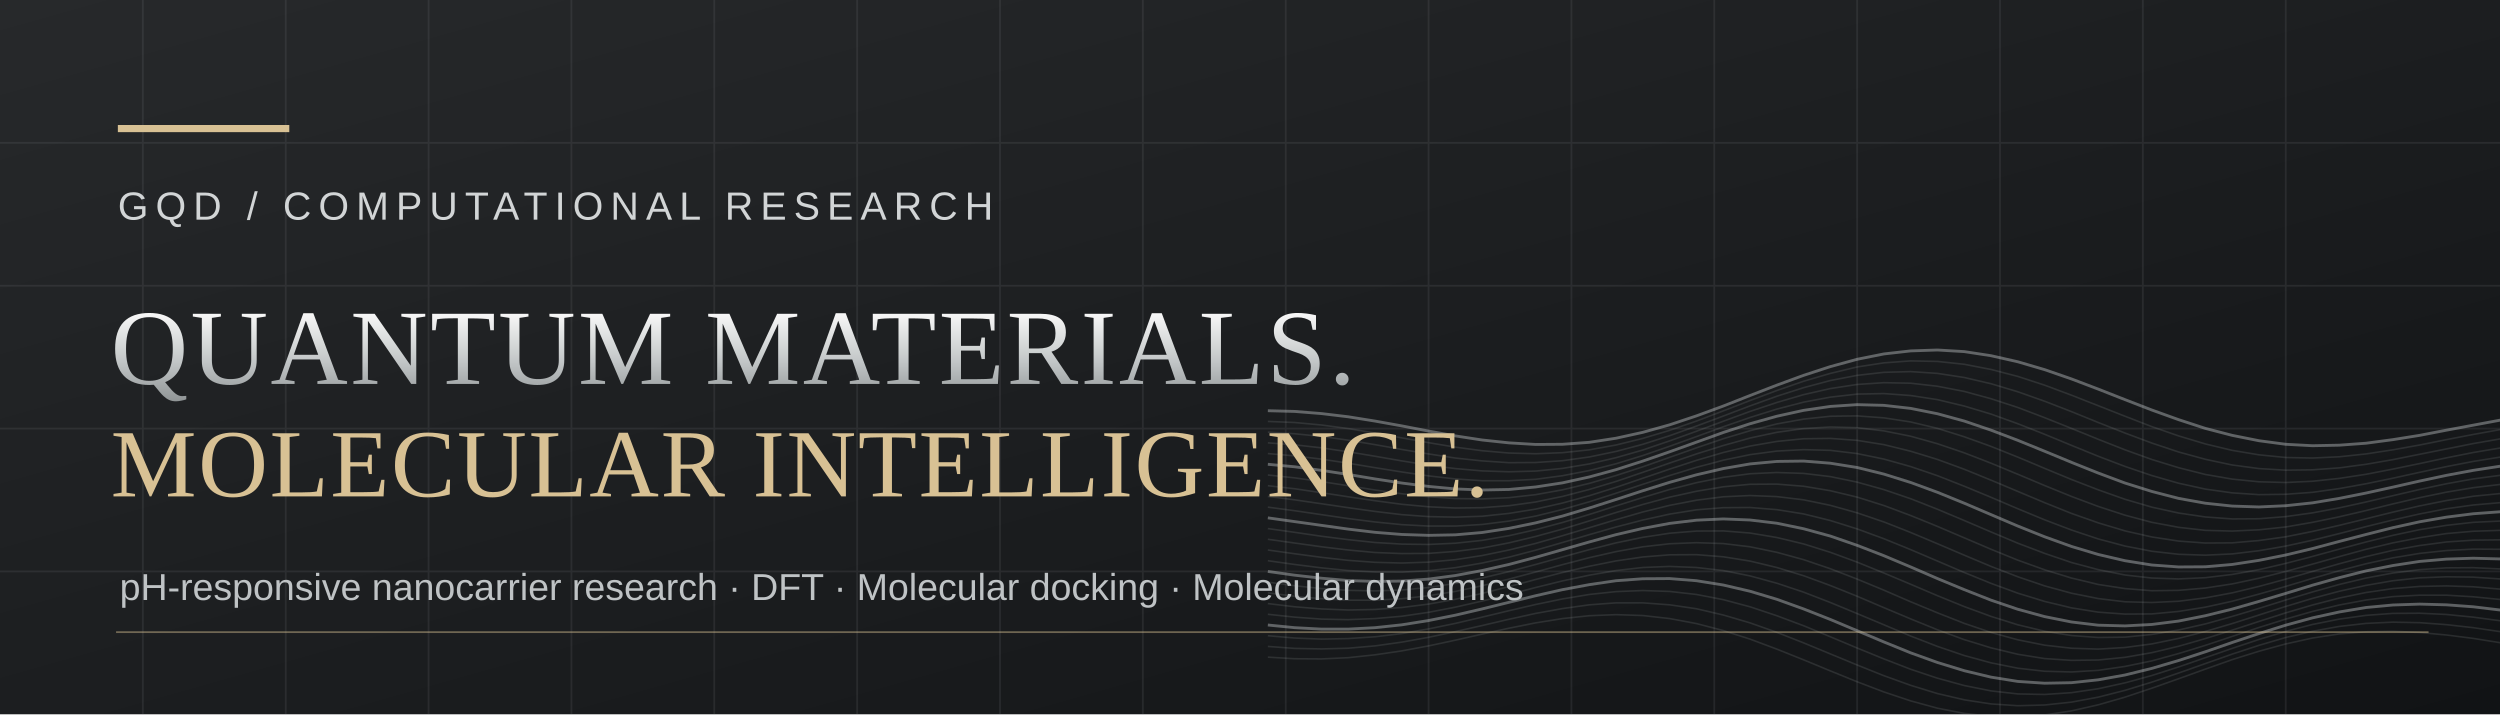
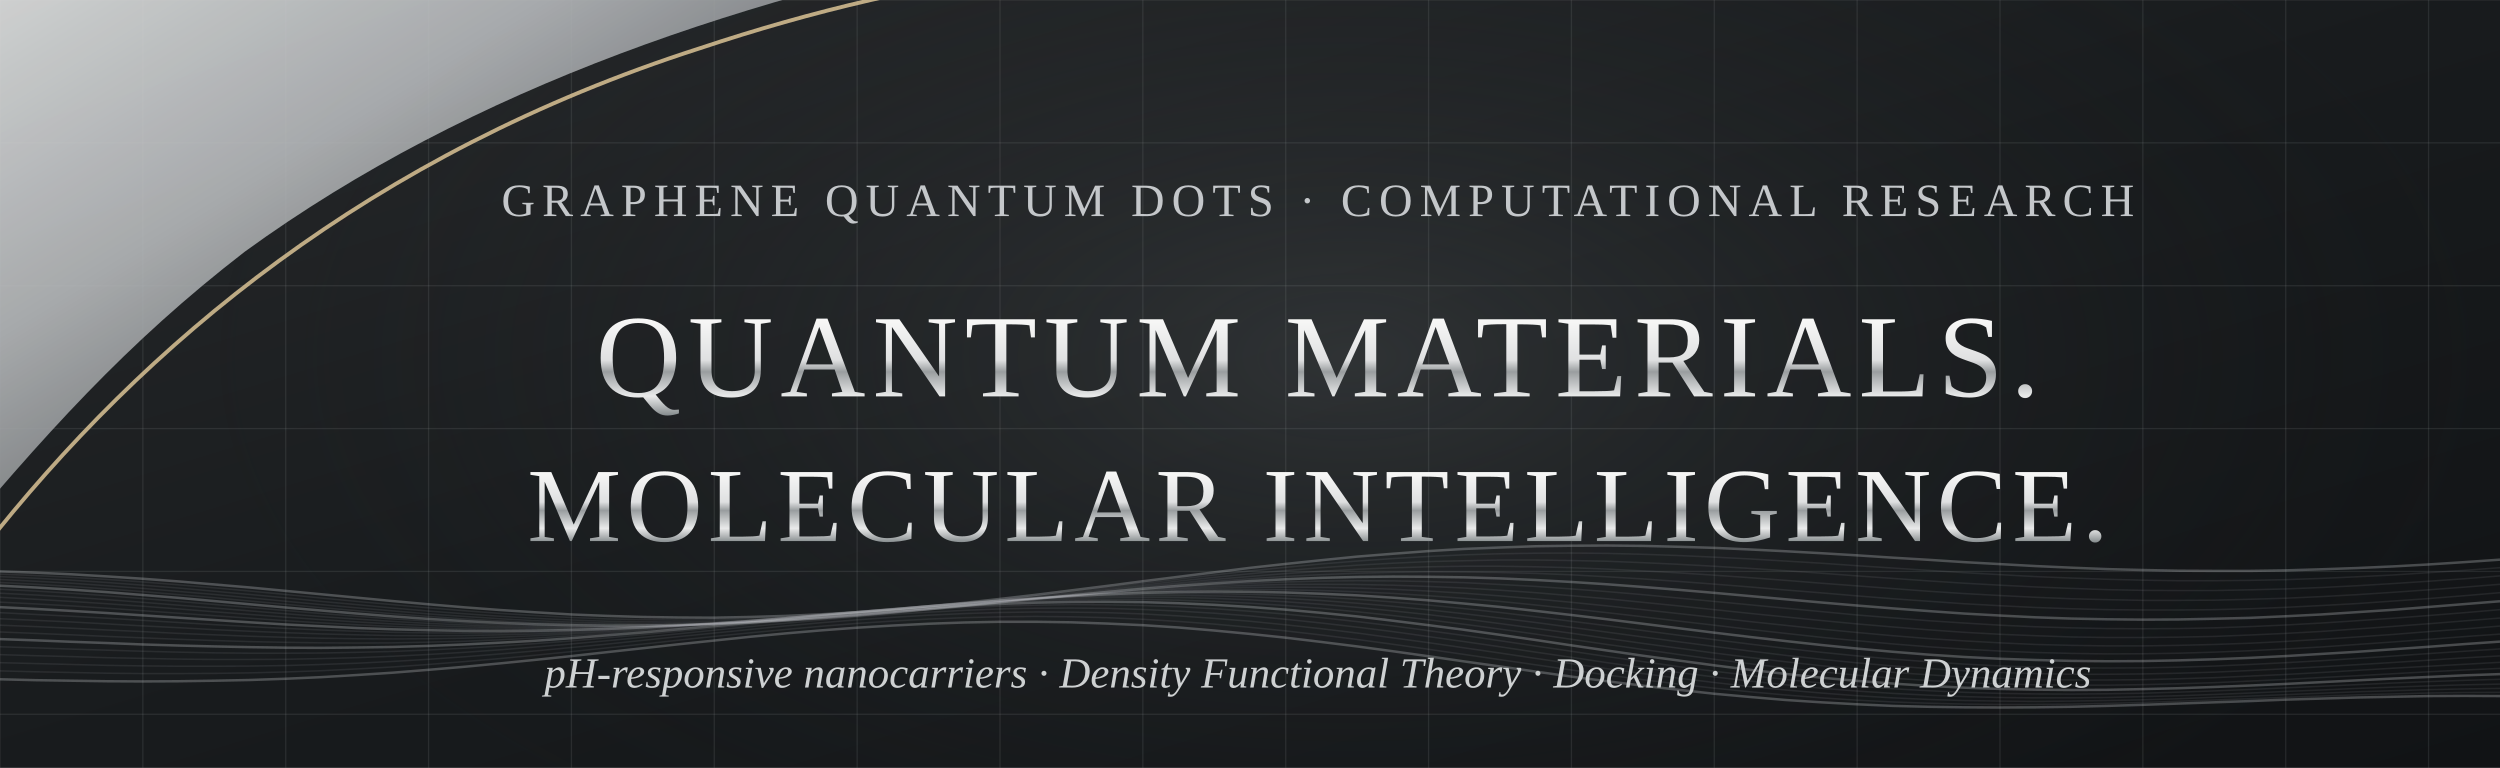
- <svg xmlns="http://www.w3.org/2000/svg" viewBox="0 0 1400 400" width="1400" height="400" role="img" aria-labelledby="title desc">
+ <svg xmlns="http://www.w3.org/2000/svg" width="1400" height="430" viewBox="0 0 1400 430" role="img" aria-labelledby="title desc">
  <defs>
-     <linearGradient id="bg" x1="0" x2="1" y1="0" y2="1">
+     <linearGradient id="bg" x1="0" y1="0" x2="1" y2="1">
      <stop stop-color="#27292B" />
+       <stop offset=".5" stop-color="#181B1D" />
      <stop offset="1" stop-color="#111315" />
    </linearGradient>
-     <linearGradient id="metal" x1="0" x2="0" y1="0" y2="1">
+     <linearGradient id="silver" x1="0" y1="0" x2="0" y2="1">
      <stop stop-color="#F8F8F7" />
-       <stop offset=".52" stop-color="#C5C9CA" />
-       <stop offset="1" stop-color="#909596" />
+       <stop offset=".43" stop-color="#DFE0E1" />
+       <stop offset=".55" stop-color="#999D9F" />
+       <stop offset=".8" stop-color="#E9EAEA" />
+       <stop offset="1" stop-color="#858B8D" />
    </linearGradient>
+     <linearGradient id="corner" x1="0" y1="0" x2="1" y2=".9">
+       <stop stop-color="#F3F4F3" />
+       <stop offset=".36" stop-color="#B8BBBD" />
+       <stop offset=".7" stop-color="#5A5E61" />
+       <stop offset="1" stop-color="#A5A9AA" />
+     </linearGradient>
+     <linearGradient id="gold" x1="0" y1="0" x2="1" y2="0">
+       <stop stop-color="#54472E" stop-opacity="0" />
+       <stop offset=".45" stop-color="#D8C194" />
+       <stop offset=".52" stop-color="#F1D9A8" />
+       <stop offset="1" stop-color="#54472E" stop-opacity="0" />
+     </linearGradient>
+     <radialGradient id="glow">
+       <stop stop-color="#55595B" stop-opacity=".38" />
+       <stop offset="1" stop-color="#181B1D" stop-opacity="0" />
+     </radialGradient>
+     <clipPath id="frame">
+       <rect width="1400" height="430" />
+     </clipPath>
  </defs>
-   <rect width="1400" height="400" fill="url(#bg)" />
-   <g opacity=".13" fill="none" stroke="#929698" stroke-width="1">
-     <path d="M0 80h1400M0 160h1400M0 240h1400M0 320h1400" />
-     <path d="M80 0v400M160 0v400M240 0v400M320 0v400M400 0v400M480 0v400M560 0v400M640 0v400M720 0v400M800 0v400M880 0v400M960 0v400M1040 0v400M1120 0v400M1200 0v400M1280 0v400" />
+   <g clip-path="url(#frame)">
+     <rect width="1400" height="430" fill="url(#bg)" />
+     <ellipse cx="755" cy="200" rx="650" ry="340" fill="url(#glow)" />
+     <g stroke="#969B9E" stroke-width=".7" stroke-opacity=".15">
+       <path d="M0 0V430" />
+       <path d="M80 0V430" />
+       <path d="M160 0V430" />
+       <path d="M240 0V430" />
+       <path d="M320 0V430" />
+       <path d="M400 0V430" />
+       <path d="M480 0V430" />
+       <path d="M560 0V430" />
+       <path d="M640 0V430" />
+       <path d="M720 0V430" />
+       <path d="M800 0V430" />
+       <path d="M880 0V430" />
+       <path d="M960 0V430" />
+       <path d="M1040 0V430" />
+       <path d="M1120 0V430" />
+       <path d="M1200 0V430" />
+       <path d="M1280 0V430" />
+       <path d="M1360 0V430" />
+       <path d="M1440 0V430" />
+       <path d="M0 0H1400" />
+       <path d="M0 80H1400" />
+       <path d="M0 160H1400" />
+       <path d="M0 240H1400" />
+       <path d="M0 320H1400" />
+       <path d="M0 400H1400" />
+     </g>
+     <path d="M-50 -35H585C420 -3 265 48 137 141C71 192 25 243 -35 315Z" fill="url(#corner)" opacity=".88" />
+     <path d="M-10 308C81 192 208 86 392 27C455 6 518 -9 590 -18" stroke="#D8C194" stroke-width="2.2" stroke-opacity=".86" fill="none" />
+     <g>
+       <path d="M0.0 320.0 L20.0 320.7 L40.0 321.6 L60.0 322.8 L80.0 324.1 L100.0 325.6 L120.0 327.3 L140.0 329.0 L160.0 330.9 L180.0 332.8 L200.0 334.7 L220.0 336.6 L240.0 338.4 L260.0 340.1 L280.0 341.6 L300.0 342.9 L320.0 344.1 L340.0 344.9 L360.0 345.5 L380.0 345.8 L400.0 345.9 L420.0 345.5 L440.0 344.9 L460.0 344.0 L480.0 342.8 L500.0 341.3 L520.0 339.5 L540.0 337.6 L560.0 335.4 L580.0 333.1 L600.0 330.6 L620.0 328.1 L640.0 325.5 L660.0 323.0 L680.0 320.5 L700.0 318.0 L720.0 315.8 L740.0 313.7 L760.0 311.7 L780.0 310.1 L800.0 308.6 L820.0 307.4 L840.0 306.6 L860.0 305.9 L880.0 305.6 L900.0 305.5 L920.0 305.7 L940.0 306.2 L960.0 306.8 L980.0 307.7 L1000.0 308.7 L1020.0 309.8 L1040.0 311.0 L1060.0 312.3 L1080.0 313.5 L1100.0 314.8 L1120.0 315.9 L1140.0 317.0 L1160.0 317.9 L1180.0 318.7 L1200.0 319.2 L1220.0 319.6 L1240.0 319.7 L1260.0 319.7 L1280.0 319.4 L1300.0 318.8 L1320.0 318.1 L1340.0 317.2 L1360.0 316.1 L1380.0 314.8 L1400.0 313.4" fill="none" stroke="#C9CBCE" stroke-width="1.4" stroke-opacity=".3" />
+       <path d="M0.0 321.5 L20.0 322.3 L40.0 323.3 L60.0 324.5 L80.0 325.9 L100.0 327.5 L120.0 329.2 L140.0 331.0 L160.0 332.9 L180.0 334.9 L200.0 336.8 L220.0 338.6 L240.0 340.4 L260.0 342.0 L280.0 343.5 L300.0 344.7 L320.0 345.8 L340.0 346.6 L360.0 347.0 L380.0 347.2 L400.0 347.1 L420.0 346.7 L440.0 346.0 L460.0 345.0 L480.0 343.7 L500.0 342.2 L520.0 340.4 L540.0 338.4 L560.0 336.2 L580.0 333.9 L600.0 331.6 L620.0 329.1 L640.0 326.7 L660.0 324.3 L680.0 322.0 L700.0 319.7 L720.0 317.7 L740.0 315.8 L760.0 314.2 L780.0 312.8 L800.0 311.6 L820.0 310.7 L840.0 310.1 L860.0 309.8 L880.0 309.7 L900.0 309.9 L920.0 310.4 L940.0 311.1 L960.0 312.0 L980.0 313.0 L1000.0 314.2 L1020.0 315.4 L1040.0 316.8 L1060.0 318.1 L1080.0 319.4 L1100.0 320.7 L1120.0 321.8 L1140.0 322.9 L1160.0 323.7 L1180.0 324.4 L1200.0 324.9 L1220.0 325.2 L1240.0 325.2 L1260.0 325.0 L1280.0 324.6 L1300.0 323.9 L1320.0 323.0 L1340.0 322.0 L1360.0 320.7 L1380.0 319.4 L1400.0 317.9" fill="none" stroke="#A9ADB1" stroke-width="0.85" stroke-opacity=".12" />
+       <path d="M0.0 322.9 L20.0 323.8 L40.0 324.9 L60.0 326.2 L80.0 327.7 L100.0 329.3 L120.0 331.1 L140.0 332.9 L160.0 334.8 L180.0 336.8 L200.0 338.6 L220.0 340.5 L240.0 342.2 L260.0 343.7 L280.0 345.1 L300.0 346.3 L320.0 347.2 L340.0 347.9 L360.0 348.2 L380.0 348.3 L400.0 348.1 L420.0 347.6 L440.0 346.8 L460.0 345.7 L480.0 344.4 L500.0 342.8 L520.0 340.9 L540.0 339.0 L560.0 336.8 L580.0 334.6 L600.0 332.3 L620.0 330.0 L640.0 327.7 L660.0 325.4 L680.0 323.3 L700.0 321.3 L720.0 319.5 L740.0 317.9 L760.0 316.5 L780.0 315.4 L800.0 314.5 L820.0 314.0 L840.0 313.6 L860.0 313.6 L880.0 313.9 L900.0 314.3 L920.0 315.1 L940.0 316.0 L960.0 317.1 L980.0 318.3 L1000.0 319.6 L1020.0 321.0 L1040.0 322.5 L1060.0 323.9 L1080.0 325.3 L1100.0 326.6 L1120.0 327.7 L1140.0 328.7 L1160.0 329.5 L1180.0 330.2 L1200.0 330.6 L1220.0 330.7 L1240.0 330.7 L1260.0 330.3 L1280.0 329.8 L1300.0 329.0 L1320.0 328.0 L1340.0 326.8 L1360.0 325.5 L1380.0 324.1 L1400.0 322.5" fill="none" stroke="#A9ADB1" stroke-width="0.85" stroke-opacity=".12" />
+       <path d="M0.0 324.5 L20.0 325.5 L40.0 326.6 L60.0 328.0 L80.0 329.5 L100.0 331.2 L120.0 332.9 L140.0 334.8 L160.0 336.7 L180.0 338.6 L200.0 340.4 L220.0 342.1 L240.0 343.8 L260.0 345.2 L280.0 346.5 L300.0 347.6 L320.0 348.4 L340.0 348.9 L360.0 349.2 L380.0 349.1 L400.0 348.8 L420.0 348.2 L440.0 347.3 L460.0 346.1 L480.0 344.7 L500.0 343.1 L520.0 341.2 L540.0 339.3 L560.0 337.2 L580.0 335.0 L600.0 332.8 L620.0 330.6 L640.0 328.5 L660.0 326.5 L680.0 324.5 L700.0 322.8 L720.0 321.2 L740.0 319.9 L760.0 318.8 L780.0 318.0 L800.0 317.4 L820.0 317.1 L840.0 317.1 L860.0 317.4 L880.0 317.9 L900.0 318.7 L920.0 319.7 L940.0 320.8 L960.0 322.1 L980.0 323.5 L1000.0 325.0 L1020.0 326.6 L1040.0 328.1 L1060.0 329.6 L1080.0 331.1 L1100.0 332.4 L1120.0 333.5 L1140.0 334.5 L1160.0 335.3 L1180.0 335.8 L1200.0 336.2 L1220.0 336.2 L1240.0 336.1 L1260.0 335.6 L1280.0 335.0 L1300.0 334.1 L1320.0 333.0 L1340.0 331.7 L1360.0 330.3 L1380.0 328.8 L1400.0 327.2" fill="none" stroke="#A9ADB1" stroke-width="0.85" stroke-opacity=".12" />
+       <path d="M0.0 326.2 L20.0 327.2 L40.0 328.4 L60.0 329.8 L80.0 331.3 L100.0 333.0 L120.0 334.7 L140.0 336.6 L160.0 338.4 L180.0 340.3 L200.0 342.0 L220.0 343.7 L240.0 345.2 L260.0 346.6 L280.0 347.7 L300.0 348.7 L320.0 349.3 L340.0 349.7 L360.0 349.9 L380.0 349.7 L400.0 349.2 L420.0 348.5 L440.0 347.5 L460.0 346.3 L480.0 344.8 L500.0 343.1 L520.0 341.3 L540.0 339.4 L560.0 337.3 L580.0 335.3 L600.0 333.2 L620.0 331.1 L640.0 329.2 L660.0 327.3 L680.0 325.6 L700.0 324.1 L720.0 322.8 L740.0 321.8 L760.0 321.0 L780.0 320.5 L800.0 320.2 L820.0 320.3 L840.0 320.6 L860.0 321.1 L880.0 321.9 L900.0 323.0 L920.0 324.2 L940.0 325.6 L960.0 327.1 L980.0 328.7 L1000.0 330.4 L1020.0 332.0 L1040.0 333.7 L1060.0 335.3 L1080.0 336.7 L1100.0 338.1 L1120.0 339.2 L1140.0 340.2 L1160.0 340.9 L1180.0 341.4 L1200.0 341.6 L1220.0 341.6 L1240.0 341.4 L1260.0 340.9 L1280.0 340.1 L1300.0 339.1 L1320.0 338.0 L1340.0 336.6 L1360.0 335.2 L1380.0 333.6 L1400.0 331.9" fill="none" stroke="#A9ADB1" stroke-width="0.85" stroke-opacity=".12" />
+       <path d="M0.0 328.0 L20.0 329.0 L40.0 330.2 L60.0 331.6 L80.0 333.2 L100.0 334.8 L120.0 336.6 L140.0 338.4 L160.0 340.2 L180.0 341.9 L200.0 343.6 L220.0 345.2 L240.0 346.6 L260.0 347.8 L280.0 348.8 L300.0 349.6 L320.0 350.1 L340.0 350.4 L360.0 350.3 L380.0 350.0 L400.0 349.5 L420.0 348.6 L440.0 347.5 L460.0 346.2 L480.0 344.7 L500.0 343.0 L520.0 341.2 L540.0 339.3 L560.0 337.3 L580.0 335.4 L600.0 333.4 L620.0 331.5 L640.0 329.7 L660.0 328.1 L680.0 326.7 L700.0 325.4 L720.0 324.4 L740.0 323.6 L760.0 323.1 L780.0 322.9 L800.0 323.0 L820.0 323.3 L840.0 323.9 L860.0 324.8 L880.0 325.9 L900.0 327.2 L920.0 328.7 L940.0 330.3 L960.0 332.0 L980.0 333.8 L1000.0 335.6 L1020.0 337.4 L1040.0 339.1 L1060.0 340.7 L1080.0 342.2 L1100.0 343.6 L1120.0 344.7 L1140.0 345.7 L1160.0 346.4 L1180.0 346.8 L1200.0 347.0 L1220.0 346.9 L1240.0 346.5 L1260.0 346.0 L1280.0 345.1 L1300.0 344.1 L1320.0 342.8 L1340.0 341.5 L1360.0 339.9 L1380.0 338.3 L1400.0 336.7" fill="none" stroke="#C9CBCE" stroke-width="1.4" stroke-opacity=".3" />
+       <path d="M0.0 330.0 L20.0 331.0 L40.0 332.2 L60.0 333.6 L80.0 335.2 L100.0 336.8 L120.0 338.5 L140.0 340.2 L160.0 341.9 L180.0 343.6 L200.0 345.1 L220.0 346.6 L240.0 347.8 L260.0 348.9 L280.0 349.8 L300.0 350.4 L320.0 350.8 L340.0 350.8 L360.0 350.7 L380.0 350.2 L400.0 349.5 L420.0 348.6 L440.0 347.4 L460.0 346.0 L480.0 344.4 L500.0 342.7 L520.0 341.0 L540.0 339.1 L560.0 337.2 L580.0 335.3 L600.0 333.5 L620.0 331.8 L640.0 330.2 L660.0 328.8 L680.0 327.6 L700.0 326.6 L720.0 325.9 L740.0 325.4 L760.0 325.2 L780.0 325.3 L800.0 325.7 L820.0 326.3 L840.0 327.3 L860.0 328.4 L880.0 329.8 L900.0 331.3 L920.0 333.0 L940.0 334.9 L960.0 336.8 L980.0 338.7 L1000.0 340.6 L1020.0 342.5 L1040.0 344.4 L1060.0 346.0 L1080.0 347.6 L1100.0 348.9 L1120.0 350.1 L1140.0 351.0 L1160.0 351.6 L1180.0 352.0 L1200.0 352.1 L1220.0 352.0 L1240.0 351.6 L1260.0 350.9 L1280.0 350.0 L1300.0 348.9 L1320.0 347.6 L1340.0 346.2 L1360.0 344.7 L1380.0 343.1 L1400.0 341.4" fill="none" stroke="#A9ADB1" stroke-width="0.85" stroke-opacity=".12" />
+       <path d="M0.0 332.2 L20.0 333.2 L40.0 334.4 L60.0 335.8 L80.0 337.3 L100.0 338.9 L120.0 340.5 L140.0 342.1 L160.0 343.7 L180.0 345.3 L200.0 346.7 L220.0 348.0 L240.0 349.1 L260.0 350.0 L280.0 350.7 L300.0 351.1 L320.0 351.3 L340.0 351.2 L360.0 350.9 L380.0 350.3 L400.0 349.5 L420.0 348.4 L440.0 347.1 L460.0 345.7 L480.0 344.1 L500.0 342.4 L520.0 340.6 L540.0 338.8 L560.0 337.0 L580.0 335.2 L600.0 333.6 L620.0 332.0 L640.0 330.6 L660.0 329.5 L680.0 328.5 L700.0 327.8 L720.0 327.3 L740.0 327.2 L760.0 327.3 L780.0 327.7 L800.0 328.4 L820.0 329.3 L840.0 330.5 L860.0 331.9 L880.0 333.6 L900.0 335.3 L920.0 337.3 L940.0 339.3 L960.0 341.4 L980.0 343.5 L1000.0 345.5 L1020.0 347.5 L1040.0 349.4 L1060.0 351.1 L1080.0 352.7 L1100.0 354.1 L1120.0 355.2 L1140.0 356.0 L1160.0 356.7 L1180.0 357.0 L1200.0 357.0 L1220.0 356.8 L1240.0 356.4 L1260.0 355.6 L1280.0 354.7 L1300.0 353.6 L1320.0 352.2 L1340.0 350.8 L1360.0 349.3 L1380.0 347.7 L1400.0 346.1" fill="none" stroke="#A9ADB1" stroke-width="0.85" stroke-opacity=".12" />
+       <path d="M0.0 334.5 L20.0 335.6 L40.0 336.8 L60.0 338.1 L80.0 339.5 L100.0 341.0 L120.0 342.6 L140.0 344.1 L160.0 345.6 L180.0 347.0 L200.0 348.3 L220.0 349.4 L240.0 350.3 L260.0 351.0 L280.0 351.5 L300.0 351.8 L320.0 351.8 L340.0 351.5 L360.0 351.0 L380.0 350.3 L400.0 349.3 L420.0 348.2 L440.0 346.8 L460.0 345.3 L480.0 343.7 L500.0 342.0 L520.0 340.2 L540.0 338.4 L560.0 336.7 L580.0 335.1 L600.0 333.6 L620.0 332.2 L640.0 331.1 L660.0 330.1 L680.0 329.4 L700.0 328.9 L720.0 328.8 L740.0 328.9 L760.0 329.3 L780.0 330.0 L800.0 331.0 L820.0 332.2 L840.0 333.7 L860.0 335.4 L880.0 337.3 L900.0 339.3 L920.0 341.4 L940.0 343.6 L960.0 345.8 L980.0 348.1 L1000.0 350.2 L1020.0 352.3 L1040.0 354.2 L1060.0 356.0 L1080.0 357.6 L1100.0 358.9 L1120.0 360.0 L1140.0 360.9 L1160.0 361.4 L1180.0 361.7 L1200.0 361.7 L1220.0 361.4 L1240.0 360.9 L1260.0 360.2 L1280.0 359.2 L1300.0 358.0 L1320.0 356.7 L1340.0 355.3 L1360.0 353.7 L1380.0 352.2 L1400.0 350.6" fill="none" stroke="#A9ADB1" stroke-width="0.85" stroke-opacity=".12" />
+       <path d="M0.0 337.2 L20.0 338.2 L40.0 339.3 L60.0 340.6 L80.0 342.0 L100.0 343.4 L120.0 344.8 L140.0 346.2 L160.0 347.6 L180.0 348.8 L200.0 349.9 L220.0 350.8 L240.0 351.6 L260.0 352.1 L280.0 352.4 L300.0 352.5 L320.0 352.3 L340.0 351.9 L360.0 351.2 L380.0 350.3 L400.0 349.2 L420.0 347.9 L440.0 346.5 L460.0 344.9 L480.0 343.2 L500.0 341.5 L520.0 339.8 L540.0 338.1 L560.0 336.5 L580.0 335.0 L600.0 333.6 L620.0 332.5 L640.0 331.5 L660.0 330.8 L680.0 330.3 L700.0 330.1 L720.0 330.3 L740.0 330.7 L760.0 331.4 L780.0 332.3 L800.0 333.6 L820.0 335.1 L840.0 336.8 L860.0 338.8 L880.0 340.9 L900.0 343.1 L920.0 345.4 L940.0 347.8 L960.0 350.1 L980.0 352.5 L1000.0 354.7 L1020.0 356.9 L1040.0 358.8 L1060.0 360.6 L1080.0 362.2 L1100.0 363.5 L1120.0 364.6 L1140.0 365.4 L1160.0 365.9 L1180.0 366.2 L1200.0 366.1 L1220.0 365.8 L1240.0 365.2 L1260.0 364.4 L1280.0 363.4 L1300.0 362.3 L1320.0 360.9 L1340.0 359.5 L1360.0 358.0 L1380.0 356.5 L1400.0 355.1" fill="none" stroke="#A9ADB1" stroke-width="0.85" stroke-opacity=".12" />
+       <path d="M0.0 340.0 L20.0 341.0 L40.0 342.1 L60.0 343.3 L80.0 344.6 L100.0 345.9 L120.0 347.2 L140.0 348.5 L160.0 349.7 L180.0 350.7 L200.0 351.7 L220.0 352.4 L240.0 352.9 L260.0 353.3 L280.0 353.4 L300.0 353.2 L320.0 352.8 L340.0 352.2 L360.0 351.4 L380.0 350.3 L400.0 349.1 L420.0 347.7 L440.0 346.2 L460.0 344.5 L480.0 342.8 L500.0 341.2 L520.0 339.5 L540.0 337.9 L560.0 336.3 L580.0 335.0 L600.0 333.8 L620.0 332.8 L640.0 332.0 L660.0 331.5 L680.0 331.3 L700.0 331.4 L720.0 331.8 L740.0 332.5 L760.0 333.4 L780.0 334.7 L800.0 336.2 L820.0 338.0 L840.0 339.9 L860.0 342.1 L880.0 344.4 L900.0 346.8 L920.0 349.3 L940.0 351.8 L960.0 354.3 L980.0 356.7 L1000.0 359.0 L1020.0 361.2 L1040.0 363.2 L1060.0 365.0 L1080.0 366.6 L1100.0 367.9 L1120.0 368.9 L1140.0 369.6 L1160.0 370.1 L1180.0 370.3 L1200.0 370.2 L1220.0 369.8 L1240.0 369.2 L1260.0 368.4 L1280.0 367.4 L1300.0 366.2 L1320.0 365.0 L1340.0 363.6 L1360.0 362.2 L1380.0 360.7 L1400.0 359.3" fill="none" stroke="#C9CBCE" stroke-width="1.4" stroke-opacity=".3" />
+       <path d="M0.0 343.1 L20.0 344.1 L40.0 345.1 L60.0 346.2 L80.0 347.4 L100.0 348.6 L120.0 349.8 L140.0 350.9 L160.0 351.9 L180.0 352.8 L200.0 353.5 L220.0 354.1 L240.0 354.4 L260.0 354.5 L280.0 354.4 L300.0 354.0 L320.0 353.4 L340.0 352.6 L360.0 351.6 L380.0 350.4 L400.0 349.0 L420.0 347.5 L440.0 345.9 L460.0 344.3 L480.0 342.6 L500.0 340.9 L520.0 339.2 L540.0 337.7 L560.0 336.3 L580.0 335.1 L600.0 334.0 L620.0 333.2 L640.0 332.7 L660.0 332.4 L680.0 332.4 L700.0 332.8 L720.0 333.4 L740.0 334.3 L760.0 335.6 L780.0 337.1 L800.0 338.8 L820.0 340.8 L840.0 343.0 L860.0 345.4 L880.0 347.9 L900.0 350.4 L920.0 353.1 L940.0 355.7 L960.0 358.2 L980.0 360.7 L1000.0 363.1 L1020.0 365.3 L1040.0 367.3 L1060.0 369.1 L1080.0 370.6 L1100.0 371.9 L1120.0 372.9 L1140.0 373.6 L1160.0 374.0 L1180.0 374.1 L1200.0 374.0 L1220.0 373.6 L1240.0 373.0 L1260.0 372.1 L1280.0 371.1 L1300.0 370.0 L1320.0 368.7 L1340.0 367.4 L1360.0 366.0 L1380.0 364.7 L1400.0 363.4" fill="none" stroke="#A9ADB1" stroke-width="0.85" stroke-opacity=".12" />
+       <path d="M0.0 346.5 L20.0 347.4 L40.0 348.3 L60.0 349.4 L80.0 350.5 L100.0 351.5 L120.0 352.6 L140.0 353.5 L160.0 354.3 L180.0 355.0 L200.0 355.5 L220.0 355.9 L240.0 356.0 L260.0 355.9 L280.0 355.5 L300.0 355.0 L320.0 354.2 L340.0 353.2 L360.0 352.0 L380.0 350.6 L400.0 349.1 L420.0 347.5 L440.0 345.9 L460.0 344.1 L480.0 342.4 L500.0 340.8 L520.0 339.2 L540.0 337.7 L560.0 336.4 L580.0 335.3 L600.0 334.4 L620.0 333.8 L640.0 333.5 L660.0 333.4 L680.0 333.7 L700.0 334.2 L720.0 335.1 L740.0 336.3 L760.0 337.8 L780.0 339.5 L800.0 341.5 L820.0 343.7 L840.0 346.1 L860.0 348.6 L880.0 351.3 L900.0 354.0 L920.0 356.7 L940.0 359.4 L960.0 362.0 L980.0 364.6 L1000.0 367.0 L1020.0 369.2 L1040.0 371.2 L1060.0 372.9 L1080.0 374.4 L1100.0 375.6 L1120.0 376.6 L1140.0 377.2 L1160.0 377.6 L1180.0 377.6 L1200.0 377.4 L1220.0 377.0 L1240.0 376.4 L1260.0 375.5 L1280.0 374.5 L1300.0 373.4 L1320.0 372.2 L1340.0 371.0 L1360.0 369.7 L1380.0 368.4 L1400.0 367.3" fill="none" stroke="#A9ADB1" stroke-width="0.85" stroke-opacity=".12" />
+       <path d="M0.0 350.1 L20.0 350.9 L40.0 351.8 L60.0 352.8 L80.0 353.7 L100.0 354.7 L120.0 355.5 L140.0 356.3 L160.0 356.9 L180.0 357.4 L200.0 357.7 L220.0 357.8 L240.0 357.7 L260.0 357.4 L280.0 356.8 L300.0 356.0 L320.0 355.0 L340.0 353.9 L360.0 352.5 L380.0 351.0 L400.0 349.4 L420.0 347.7 L440.0 346.0 L460.0 344.2 L480.0 342.5 L500.0 340.8 L520.0 339.3 L540.0 337.9 L560.0 336.7 L580.0 335.8 L600.0 335.1 L620.0 334.6 L640.0 334.5 L660.0 334.6 L680.0 335.1 L700.0 335.9 L720.0 337.0 L740.0 338.4 L760.0 340.1 L780.0 342.1 L800.0 344.2 L820.0 346.6 L840.0 349.2 L860.0 351.9 L880.0 354.6 L900.0 357.5 L920.0 360.3 L940.0 363.0 L960.0 365.7 L980.0 368.2 L1000.0 370.6 L1020.0 372.8 L1040.0 374.8 L1060.0 376.5 L1080.0 377.9 L1100.0 379.1 L1120.0 379.9 L1140.0 380.5 L1160.0 380.8 L1180.0 380.8 L1200.0 380.6 L1220.0 380.1 L1240.0 379.5 L1260.0 378.6 L1280.0 377.7 L1300.0 376.6 L1320.0 375.4 L1340.0 374.2 L1360.0 373.1 L1380.0 372.0 L1400.0 370.9" fill="none" stroke="#A9ADB1" stroke-width="0.85" stroke-opacity=".12" />
+       <path d="M0.0 353.9 L20.0 354.7 L40.0 355.5 L60.0 356.4 L80.0 357.2 L100.0 358.0 L120.0 358.7 L140.0 359.3 L160.0 359.7 L180.0 360.0 L200.0 360.1 L220.0 360.0 L240.0 359.6 L260.0 359.1 L280.0 358.3 L300.0 357.3 L320.0 356.1 L340.0 354.8 L360.0 353.2 L380.0 351.6 L400.0 349.9 L420.0 348.1 L440.0 346.3 L460.0 344.5 L480.0 342.8 L500.0 341.2 L520.0 339.7 L540.0 338.4 L560.0 337.3 L580.0 336.5 L600.0 335.9 L620.0 335.7 L640.0 335.7 L660.0 336.1 L680.0 336.8 L700.0 337.8 L720.0 339.1 L740.0 340.7 L760.0 342.6 L780.0 344.7 L800.0 347.1 L820.0 349.6 L840.0 352.3 L860.0 355.1 L880.0 358.0 L900.0 360.9 L920.0 363.7 L940.0 366.5 L960.0 369.2 L980.0 371.7 L1000.0 374.1 L1020.0 376.2 L1040.0 378.1 L1060.0 379.8 L1080.0 381.1 L1100.0 382.2 L1120.0 383.0 L1140.0 383.5 L1160.0 383.7 L1180.0 383.7 L1200.0 383.4 L1220.0 382.9 L1240.0 382.3 L1260.0 381.4 L1280.0 380.5 L1300.0 379.4 L1320.0 378.4 L1340.0 377.3 L1360.0 376.2 L1380.0 375.2 L1400.0 374.3" fill="none" stroke="#A9ADB1" stroke-width="0.85" stroke-opacity=".12" />
+       <path d="M0.0 357.9 L20.0 358.6 L40.0 359.4 L60.0 360.1 L80.0 360.9 L100.0 361.5 L120.0 362.0 L140.0 362.4 L160.0 362.7 L180.0 362.8 L200.0 362.6 L220.0 362.3 L240.0 361.7 L260.0 360.9 L280.0 359.9 L300.0 358.8 L320.0 357.4 L340.0 355.8 L360.0 354.2 L380.0 352.4 L400.0 350.6 L420.0 348.7 L440.0 346.9 L460.0 345.1 L480.0 343.4 L500.0 341.8 L520.0 340.4 L540.0 339.2 L560.0 338.2 L580.0 337.5 L600.0 337.1 L620.0 337.0 L640.0 337.2 L660.0 337.8 L680.0 338.7 L700.0 339.9 L720.0 341.4 L740.0 343.2 L760.0 345.2 L780.0 347.6 L800.0 350.1 L820.0 352.7 L840.0 355.5 L860.0 358.4 L880.0 361.4 L900.0 364.3 L920.0 367.2 L940.0 369.9 L960.0 372.6 L980.0 375.1 L1000.0 377.4 L1020.0 379.5 L1040.0 381.3 L1060.0 382.8 L1080.0 384.1 L1100.0 385.1 L1120.0 385.8 L1140.0 386.2 L1160.0 386.4 L1180.0 386.3 L1200.0 385.9 L1220.0 385.4 L1240.0 384.7 L1260.0 383.9 L1280.0 383.0 L1300.0 382.0 L1320.0 381.0 L1340.0 380.0 L1360.0 379.1 L1380.0 378.2 L1400.0 377.5" fill="none" stroke="#C9CBCE" stroke-width="1.4" stroke-opacity=".3" />
+       <path d="M0.0 362.2 L20.0 362.8 L40.0 363.5 L60.0 364.1 L80.0 364.7 L100.0 365.2 L120.0 365.6 L140.0 365.8 L160.0 365.8 L180.0 365.7 L200.0 365.3 L220.0 364.8 L240.0 364.0 L260.0 363.0 L280.0 361.8 L300.0 360.4 L320.0 358.9 L340.0 357.2 L360.0 355.4 L380.0 353.5 L400.0 351.6 L420.0 349.7 L440.0 347.8 L460.0 346.0 L480.0 344.3 L500.0 342.7 L520.0 341.4 L540.0 340.3 L560.0 339.4 L580.0 338.9 L600.0 338.6 L620.0 338.7 L640.0 339.1 L660.0 339.8 L680.0 340.9 L700.0 342.3 L720.0 343.9 L740.0 345.9 L760.0 348.1 L780.0 350.5 L800.0 353.2 L820.0 355.9 L840.0 358.8 L860.0 361.8 L880.0 364.7 L900.0 367.7 L920.0 370.5 L940.0 373.3 L960.0 375.9 L980.0 378.3 L1000.0 380.5 L1020.0 382.5 L1040.0 384.2 L1060.0 385.7 L1080.0 386.8 L1100.0 387.7 L1120.0 388.3 L1140.0 388.6 L1160.0 388.7 L1180.0 388.5 L1200.0 388.2 L1220.0 387.6 L1240.0 386.9 L1260.0 386.1 L1280.0 385.2 L1300.0 384.3 L1320.0 383.4 L1340.0 382.5 L1360.0 381.7 L1380.0 381.0 L1400.0 380.4" fill="none" stroke="#A9ADB1" stroke-width="0.85" stroke-opacity=".12" />
+       <path d="M0.0 366.6 L20.0 367.2 L40.0 367.7 L60.0 368.3 L80.0 368.7 L100.0 369.1 L120.0 369.3 L140.0 369.3 L160.0 369.2 L180.0 368.8 L200.0 368.3 L220.0 367.5 L240.0 366.5 L260.0 365.3 L280.0 363.9 L300.0 362.3 L320.0 360.6 L340.0 358.8 L360.0 356.9 L380.0 354.9 L400.0 352.9 L420.0 350.9 L440.0 349.0 L460.0 347.2 L480.0 345.5 L500.0 344.0 L520.0 342.8 L540.0 341.8 L560.0 341.0 L580.0 340.6 L600.0 340.5 L620.0 340.7 L640.0 341.3 L660.0 342.2 L680.0 343.4 L700.0 344.9 L720.0 346.8 L740.0 348.9 L760.0 351.2 L780.0 353.7 L800.0 356.5 L820.0 359.3 L840.0 362.2 L860.0 365.2 L880.0 368.1 L900.0 371.1 L920.0 373.9 L940.0 376.6 L960.0 379.1 L980.0 381.4 L1000.0 383.5 L1020.0 385.4 L1040.0 387.0 L1060.0 388.3 L1080.0 389.3 L1100.0 390.1 L1120.0 390.6 L1140.0 390.8 L1160.0 390.8 L1180.0 390.6 L1200.0 390.1 L1220.0 389.6 L1240.0 388.9 L1260.0 388.1 L1280.0 387.2 L1300.0 386.4 L1320.0 385.5 L1340.0 384.8 L1360.0 384.1 L1380.0 383.5 L1400.0 383.1" fill="none" stroke="#A9ADB1" stroke-width="0.85" stroke-opacity=".12" />
+       <path d="M0.0 371.1 L20.0 371.6 L40.0 372.1 L60.0 372.6 L80.0 372.9 L100.0 373.1 L120.0 373.1 L140.0 373.0 L160.0 372.7 L180.0 372.1 L200.0 371.4 L220.0 370.4 L240.0 369.2 L260.0 367.8 L280.0 366.2 L300.0 364.5 L320.0 362.6 L340.0 360.7 L360.0 358.6 L380.0 356.5 L400.0 354.5 L420.0 352.5 L440.0 350.5 L460.0 348.7 L480.0 347.1 L500.0 345.7 L520.0 344.5 L540.0 343.6 L560.0 343.0 L580.0 342.7 L600.0 342.8 L620.0 343.1 L640.0 343.8 L660.0 344.9 L680.0 346.3 L700.0 347.9 L720.0 349.9 L740.0 352.1 L760.0 354.5 L780.0 357.2 L800.0 359.9 L820.0 362.8 L840.0 365.7 L860.0 368.7 L880.0 371.6 L900.0 374.5 L920.0 377.2 L940.0 379.8 L960.0 382.2 L980.0 384.5 L1000.0 386.4 L1020.0 388.1 L1040.0 389.6 L1060.0 390.8 L1080.0 391.7 L1100.0 392.3 L1120.0 392.6 L1140.0 392.8 L1160.0 392.6 L1180.0 392.3 L1200.0 391.9 L1220.0 391.3 L1240.0 390.5 L1260.0 389.8 L1280.0 389.0 L1300.0 388.2 L1320.0 387.4 L1340.0 386.8 L1360.0 386.2 L1380.0 385.8 L1400.0 385.5" fill="none" stroke="#A9ADB1" stroke-width="0.85" stroke-opacity=".12" />
+       <path d="M0.0 375.7 L20.0 376.2 L40.0 376.6 L60.0 377.0 L80.0 377.2 L100.0 377.2 L120.0 377.1 L140.0 376.8 L160.0 376.3 L180.0 375.6 L200.0 374.6 L220.0 373.5 L240.0 372.1 L260.0 370.5 L280.0 368.8 L300.0 366.9 L320.0 364.9 L340.0 362.8 L360.0 360.7 L380.0 358.5 L400.0 356.4 L420.0 354.4 L440.0 352.5 L460.0 350.7 L480.0 349.1 L500.0 347.8 L520.0 346.7 L540.0 345.9 L560.0 345.4 L580.0 345.2 L600.0 345.4 L620.0 345.9 L640.0 346.8 L660.0 348.0 L680.0 349.5 L700.0 351.3 L720.0 353.3 L740.0 355.6 L760.0 358.1 L780.0 360.8 L800.0 363.6 L820.0 366.5 L840.0 369.4 L860.0 372.3 L880.0 375.2 L900.0 378.0 L920.0 380.6 L940.0 383.1 L960.0 385.4 L980.0 387.4 L1000.0 389.2 L1020.0 390.8 L1040.0 392.1 L1060.0 393.1 L1080.0 393.8 L1100.0 394.3 L1120.0 394.5 L1140.0 394.5 L1160.0 394.3 L1180.0 393.9 L1200.0 393.4 L1220.0 392.7 L1240.0 392.0 L1260.0 391.3 L1280.0 390.5 L1300.0 389.8 L1320.0 389.1 L1340.0 388.6 L1360.0 388.1 L1380.0 387.8 L1400.0 387.7" fill="none" stroke="#A9ADB1" stroke-width="0.85" stroke-opacity=".12" />
+       <path d="M0.0 380.4 L20.0 380.9 L40.0 381.2 L60.0 381.5 L80.0 381.6 L100.0 381.5 L120.0 381.2 L140.0 380.8 L160.0 380.1 L180.0 379.2 L200.0 378.0 L220.0 376.7 L240.0 375.1 L260.0 373.4 L280.0 371.5 L300.0 369.5 L320.0 367.4 L340.0 365.2 L360.0 363.0 L380.0 360.8 L400.0 358.7 L420.0 356.6 L440.0 354.7 L460.0 353.0 L480.0 351.5 L500.0 350.3 L520.0 349.3 L540.0 348.6 L560.0 348.2 L580.0 348.2 L600.0 348.5 L620.0 349.2 L640.0 350.1 L660.0 351.4 L680.0 353.1 L700.0 355.0 L720.0 357.1 L740.0 359.5 L760.0 362.0 L780.0 364.7 L800.0 367.5 L820.0 370.4 L840.0 373.2 L860.0 376.1 L880.0 378.9 L900.0 381.5 L920.0 384.0 L940.0 386.3 L960.0 388.5 L980.0 390.3 L1000.0 392.0 L1020.0 393.3 L1040.0 394.4 L1060.0 395.3 L1080.0 395.8 L1100.0 396.1 L1120.0 396.2 L1140.0 396.1 L1160.0 395.8 L1180.0 395.3 L1200.0 394.7 L1220.0 394.0 L1240.0 393.3 L1260.0 392.6 L1280.0 391.8 L1300.0 391.2 L1320.0 390.6 L1340.0 390.2 L1360.0 389.8 L1380.0 389.7 L1400.0 389.8" fill="none" stroke="#C9CBCE" stroke-width="1.4" stroke-opacity=".3" />
+     </g>
+     <g text-anchor="middle" font-family="Georgia,'Times New Roman',serif">
+       <text x="738" y="121" fill="#C4C7CA" font-size="26" letter-spacing="4">GRAPHENE QUANTUM DOTS · COMPUTATIONAL RESEARCH</text>
+       <text x="738" y="222" fill="url(#silver)" font-size="66" letter-spacing="4">QUANTUM MATERIALS.</text>
+       <text x="738" y="303" fill="url(#silver)" font-size="59" letter-spacing="3">MOLECULAR INTELLIGENCE.</text>
+       <text x="738" y="385" fill="#CED1D2" font-size="24" font-style="italic">pH-responsive nanocarriers · Density Functional Theory · Docking · Molecular Dynamics</text>
+     </g>
+     <path d="M322 324H1152" stroke="url(#gold)" stroke-width="2.6" />
  </g>
-   <g>
-     <path d="M710 230.0 L725 230.4 L740 231.6 L755 233.4 L770 235.8 L785 238.5 L800 241.4 L815 244.1 L830 246.4 L845 248.0 L860 248.9 L875 248.8 L890 247.7 L905 245.4 L920 242.1 L935 237.9 L950 232.9 L965 227.4 L980 221.5 L995 215.7 L1010 210.2 L1025 205.3 L1040 201.2 L1055 198.2 L1070 196.5 L1085 196.0 L1100 196.9 L1115 199.2 L1130 202.6 L1145 207.0 L1160 212.2 L1175 217.9 L1190 223.8 L1205 229.6 L1220 235.0 L1235 239.9 L1250 243.8 L1265 246.8 L1280 248.8 L1295 249.6 L1310 249.3 L1325 248.2 L1340 246.2 L1355 243.8 L1370 240.9 L1385 238.1 L1400 235.3 L1415 233.0 L1430 231.3 L1445 230.2 L1460 230.0" fill="none" stroke="#C7CBCC" stroke-opacity=".42" stroke-width="1.6" />
-     <path d="M710 236.0 L725 236.6 L740 238.0 L755 240.0 L770 242.5 L785 245.2 L800 247.9 L815 250.4 L830 252.4 L845 253.7 L860 254.1 L875 253.5 L890 251.9 L905 249.2 L920 245.5 L935 241.0 L950 235.8 L965 230.1 L980 224.3 L995 218.7 L1010 213.5 L1025 209.1 L1040 205.5 L1055 203.2 L1070 202.1 L1085 202.4 L1100 204.0 L1115 206.9 L1130 210.8 L1145 215.7 L1160 221.3 L1175 227.2 L1190 233.1 L1205 238.9 L1220 244.1 L1235 248.6 L1250 252.2 L1265 254.7 L1280 256.2 L1295 256.5 L1310 255.8 L1325 254.2 L1340 251.9 L1355 249.2 L1370 246.2 L1385 243.3 L1400 240.6 L1415 238.4 L1430 236.8 L1445 236.0 L1460 236.0" fill="none" stroke="#A0A5A7" stroke-opacity=".17" stroke-width="0.9" />
-     <path d="M710 242.0 L725 242.9 L740 244.4 L755 246.5 L770 249.0 L785 251.7 L800 254.2 L815 256.5 L830 258.1 L845 259.1 L860 259.0 L875 258.0 L890 255.9 L905 252.8 L920 248.8 L935 244.0 L950 238.6 L965 233.0 L980 227.3 L995 221.9 L1010 217.1 L1025 213.1 L1040 210.2 L1055 208.5 L1070 208.1 L1085 209.1 L1100 211.4 L1115 214.9 L1130 219.4 L1145 224.7 L1160 230.5 L1175 236.6 L1190 242.5 L1205 248.1 L1220 253.1 L1235 257.2 L1250 260.4 L1265 262.4 L1280 263.3 L1295 263.1 L1310 262.0 L1325 260.0 L1340 257.4 L1355 254.4 L1370 251.4 L1385 248.4 L1400 245.8 L1415 243.7 L1430 242.4 L1445 241.8 L1460 242.0" fill="none" stroke="#A0A5A7" stroke-opacity=".17" stroke-width="0.9" />
-     <path d="M710 248.0 L725 249.1 L740 250.8 L755 253.0 L770 255.5 L785 258.1 L800 260.5 L815 262.4 L830 263.7 L845 264.2 L860 263.8 L875 262.3 L890 259.8 L905 256.3 L920 252.0 L935 246.9 L950 241.5 L965 235.9 L980 230.4 L995 225.4 L1010 221.0 L1025 217.6 L1040 215.3 L1055 214.3 L1070 214.6 L1085 216.3 L1100 219.2 L1115 223.3 L1130 228.2 L1145 233.9 L1160 239.9 L1175 246.0 L1190 251.9 L1205 257.3 L1220 261.9 L1235 265.7 L1250 268.3 L1265 269.8 L1280 270.2 L1295 269.5 L1310 267.9 L1325 265.6 L1340 262.7 L1355 259.6 L1370 256.4 L1385 253.4 L1400 250.9 L1415 249.0 L1430 247.9 L1445 247.5 L1460 248.0" fill="none" stroke="#A0A5A7" stroke-opacity=".17" stroke-width="0.9" />
-     <path d="M710 254.0 L725 255.3 L740 257.1 L755 259.4 L770 261.9 L785 264.3 L800 266.5 L815 268.2 L830 269.2 L845 269.2 L860 268.4 L875 266.4 L890 263.5 L905 259.7 L920 255.1 L935 249.9 L950 244.5 L965 239.0 L980 233.8 L995 229.1 L1010 225.2 L1025 222.4 L1040 220.7 L1055 220.4 L1070 221.5 L1085 223.8 L1100 227.4 L1115 231.9 L1130 237.3 L1145 243.2 L1160 249.4 L1175 255.5 L1190 261.2 L1205 266.3 L1220 270.6 L1235 273.9 L1250 276.0 L1265 277.0 L1280 276.8 L1295 275.7 L1310 273.6 L1325 270.9 L1340 267.8 L1355 264.5 L1370 261.3 L1385 258.4 L1400 256.0 L1415 254.3 L1430 253.4 L1445 253.3 L1460 254.0" fill="none" stroke="#A0A5A7" stroke-opacity=".17" stroke-width="0.9" />
-     <path d="M710 260.0 L725 261.4 L740 263.4 L755 265.7 L770 268.2 L785 270.5 L800 272.4 L815 273.8 L830 274.4 L845 274.1 L860 272.7 L875 270.4 L890 267.1 L905 263.0 L920 258.2 L935 253.0 L950 247.6 L965 242.2 L980 237.3 L995 233.1 L1010 229.8 L1025 227.6 L1040 226.6 L1055 227.0 L1070 228.7 L1085 231.7 L1100 235.8 L1115 240.9 L1130 246.6 L1145 252.7 L1160 258.9 L1175 264.9 L1190 270.5 L1205 275.2 L1220 279.1 L1235 281.8 L1250 283.4 L1265 283.9 L1280 283.2 L1295 281.6 L1310 279.1 L1325 276.1 L1340 272.8 L1355 269.4 L1370 266.2 L1385 263.4 L1400 261.1 L1415 259.6 L1430 259.0 L1445 259.1 L1460 260.0" fill="none" stroke="#C7CBCC" stroke-opacity=".42" stroke-width="1.6" />
-     <path d="M710 266.0 L725 267.6 L740 269.7 L755 272.0 L770 274.4 L785 276.5 L800 278.2 L815 279.2 L830 279.4 L845 278.7 L860 277.0 L875 274.3 L890 270.7 L905 266.3 L920 261.4 L935 256.1 L950 250.8 L965 245.7 L980 241.2 L995 237.4 L1010 234.7 L1025 233.1 L1040 232.9 L1055 234.0 L1070 236.3 L1085 239.9 L1100 244.6 L1115 250.0 L1130 256.0 L1145 262.3 L1160 268.5 L1175 274.3 L1190 279.6 L1205 284.0 L1220 287.3 L1235 289.5 L1250 290.6 L1265 290.5 L1280 289.3 L1295 287.2 L1310 284.4 L1325 281.1 L1340 277.6 L1355 274.1 L1370 270.9 L1385 268.2 L1400 266.2 L1415 265.0 L1430 264.5 L1445 264.9 L1460 266.0" fill="none" stroke="#A0A5A7" stroke-opacity=".17" stroke-width="0.9" />
-     <path d="M710 272.0 L725 273.7 L740 275.9 L755 278.2 L770 280.4 L785 282.4 L800 283.8 L815 284.5 L830 284.3 L845 283.2 L860 281.1 L875 278.0 L890 274.1 L905 269.6 L920 264.5 L935 259.3 L950 254.2 L965 249.5 L980 245.3 L995 242.1 L1010 240.0 L1025 239.1 L1040 239.5 L1055 241.3 L1070 244.3 L1085 248.5 L1100 253.6 L1115 259.4 L1130 265.6 L1145 271.9 L1160 278.0 L1175 283.6 L1190 288.5 L1205 292.5 L1220 295.3 L1235 297.0 L1250 297.4 L1265 296.7 L1280 295.1 L1295 292.5 L1310 289.4 L1325 285.9 L1340 282.2 L1355 278.7 L1370 275.6 L1385 273.1 L1400 271.3 L1415 270.3 L1430 270.1 L1445 270.7 L1460 272.0" fill="none" stroke="#A0A5A7" stroke-opacity=".17" stroke-width="0.9" />
-     <path d="M710 278.0 L725 279.9 L740 282.1 L755 284.3 L770 286.4 L785 288.2 L800 289.3 L815 289.6 L830 289.1 L845 287.5 L860 285.1 L875 281.7 L890 277.6 L905 272.9 L920 267.8 L935 262.7 L950 257.8 L965 253.4 L980 249.8 L995 247.2 L1010 245.7 L1025 245.5 L1040 246.6 L1055 249.0 L1070 252.7 L1085 257.3 L1100 262.8 L1115 268.9 L1130 275.2 L1145 281.5 L1160 287.5 L1175 292.8 L1190 297.3 L1205 300.7 L1220 303.0 L1235 304.1 L1250 304.0 L1265 302.7 L1280 300.6 L1295 297.6 L1310 294.2 L1325 290.5 L1340 286.8 L1355 283.3 L1370 280.3 L1385 277.9 L1400 276.4 L1415 275.6 L1430 275.7 L1445 276.5 L1460 278.0" fill="none" stroke="#A0A5A7" stroke-opacity=".17" stroke-width="0.9" />
-     <path d="M710 284.0 L725 286.0 L740 288.2 L755 290.4 L770 292.3 L785 293.8 L800 294.6 L815 294.6 L830 293.7 L845 291.8 L860 289.0 L875 285.3 L890 281.0 L905 276.2 L920 271.2 L935 266.3 L950 261.7 L965 257.7 L980 254.6 L995 252.6 L1010 251.8 L1025 252.2 L1040 254.0 L1055 257.1 L1070 261.3 L1085 266.4 L1100 272.3 L1115 278.5 L1130 284.9 L1145 291.1 L1160 296.8 L1175 301.8 L1190 305.8 L1205 308.7 L1220 310.4 L1235 310.9 L1250 310.2 L1265 308.4 L1280 305.8 L1295 302.5 L1310 298.8 L1325 294.9 L1340 291.2 L1355 287.8 L1370 284.9 L1385 282.8 L1400 281.5 L1415 281.0 L1430 281.3 L1445 282.4 L1460 284.0" fill="none" stroke="#A0A5A7" stroke-opacity=".17" stroke-width="0.9" />
-     <path d="M710 290.0 L725 292.1 L740 294.2 L755 296.3 L770 298.1 L785 299.3 L800 299.8 L815 299.5 L830 298.2 L845 295.9 L860 292.8 L875 289.0 L890 284.5 L905 279.7 L920 274.8 L935 270.1 L950 265.9 L965 262.4 L980 259.8 L995 258.4 L1010 258.2 L1025 259.4 L1040 261.8 L1055 265.5 L1070 270.2 L1085 275.7 L1100 281.8 L1115 288.2 L1130 294.6 L1145 300.6 L1160 306.0 L1175 310.5 L1190 314.0 L1205 316.4 L1220 317.5 L1235 317.4 L1250 316.1 L1265 313.8 L1280 310.8 L1295 307.2 L1310 303.2 L1325 299.3 L1340 295.5 L1355 292.2 L1370 289.6 L1385 287.7 L1400 286.6 L1415 286.4 L1430 287.0 L1445 288.2 L1460 290.0" fill="none" stroke="#C7CBCC" stroke-opacity=".42" stroke-width="1.6" />
-     <path d="M710 296.0 L725 298.1 L740 300.3 L755 302.2 L770 303.8 L785 304.7 L800 304.9 L815 304.2 L830 302.6 L845 300.0 L860 296.6 L875 292.6 L890 288.1 L905 283.3 L920 278.6 L935 274.1 L950 270.3 L965 267.3 L980 265.3 L995 264.6 L1010 265.1 L1025 266.9 L1040 270.0 L1055 274.2 L1070 279.3 L1085 285.2 L1100 291.5 L1115 297.9 L1130 304.2 L1145 309.9 L1160 315.0 L1175 319.0 L1190 322.0 L1205 323.7 L1220 324.2 L1235 323.5 L1250 321.7 L1265 319.0 L1280 315.5 L1295 311.6 L1310 307.5 L1325 303.5 L1340 299.8 L1355 296.6 L1370 294.2 L1385 292.5 L1400 291.8 L1415 291.8 L1430 292.6 L1445 294.1 L1460 296.0" fill="none" stroke="#A0A5A7" stroke-opacity=".17" stroke-width="0.9" />
-     <path d="M710 302.0 L725 304.1 L740 306.2 L755 308.0 L770 309.4 L785 310.0 L800 309.9 L815 308.8 L830 306.9 L845 304.0 L860 300.4 L875 296.3 L890 291.7 L905 287.0 L920 282.5 L935 278.4 L950 275.1 L965 272.6 L980 271.2 L995 271.1 L1010 272.3 L1025 274.8 L1040 278.4 L1055 283.1 L1070 288.7 L1085 294.8 L1100 301.2 L1115 307.6 L1130 313.7 L1145 319.1 L1160 323.7 L1175 327.3 L1190 329.6 L1205 330.8 L1220 330.6 L1235 329.3 L1250 327.0 L1265 323.8 L1280 320.0 L1295 315.9 L1310 311.7 L1325 307.6 L1340 304.0 L1355 301.1 L1370 298.8 L1385 297.5 L1400 297.0 L1415 297.3 L1430 298.4 L1445 300.0 L1460 302.0" fill="none" stroke="#A0A5A7" stroke-opacity=".17" stroke-width="0.9" />
-     <path d="M710 308.0 L725 310.1 L740 312.1 L755 313.8 L770 314.9 L785 315.3 L800 314.8 L815 313.4 L830 311.1 L845 308.0 L860 304.3 L875 300.0 L890 295.5 L905 291.0 L920 286.7 L935 283.0 L950 280.1 L965 278.2 L980 277.5 L995 278.1 L1010 279.9 L1025 283.0 L1040 287.2 L1055 292.3 L1070 298.2 L1085 304.5 L1100 310.9 L1115 317.2 L1130 323.0 L1145 328.1 L1160 332.2 L1175 335.2 L1190 337.0 L1205 337.4 L1220 336.7 L1235 334.8 L1250 332.0 L1265 328.4 L1280 324.3 L1295 320.0 L1310 315.7 L1325 311.7 L1340 308.2 L1355 305.5 L1370 303.5 L1385 302.5 L1400 302.3 L1415 302.9 L1430 304.2 L1445 305.9 L1460 308.0" fill="none" stroke="#A0A5A7" stroke-opacity=".17" stroke-width="0.9" />
-     <path d="M710 314.0 L725 316.1 L740 318.0 L755 319.5 L770 320.3 L785 320.4 L800 319.6 L815 317.9 L830 315.3 L845 312.0 L860 308.1 L875 303.8 L890 299.4 L905 295.1 L920 291.2 L935 287.9 L950 285.5 L965 284.3 L980 284.2 L995 285.4 L1010 287.8 L1025 291.5 L1040 296.2 L1055 301.7 L1070 307.8 L1085 314.2 L1100 320.6 L1115 326.7 L1130 332.2 L1145 336.8 L1160 340.4 L1175 342.8 L1190 343.9 L1205 343.8 L1220 342.4 L1235 340.0 L1250 336.7 L1265 332.7 L1280 328.4 L1295 323.9 L1310 319.6 L1325 315.7 L1340 312.4 L1355 309.9 L1370 308.3 L1385 307.5 L1400 307.6 L1415 308.5 L1430 310.0 L1445 311.9 L1460 314.0" fill="none" stroke="#A0A5A7" stroke-opacity=".17" stroke-width="0.9" />
-     <path d="M710 320.0 L725 322.1 L740 323.8 L755 325.1 L770 325.6 L785 325.4 L800 324.3 L815 322.3 L830 319.5 L845 316.1 L860 312.1 L875 307.8 L890 303.5 L905 299.4 L920 295.9 L935 293.1 L950 291.3 L965 290.6 L980 291.2 L995 293.0 L1010 296.1 L1025 300.2 L1040 305.4 L1055 311.2 L1070 317.5 L1085 324.0 L1100 330.2 L1115 336.1 L1130 341.2 L1145 345.3 L1160 348.3 L1175 350.1 L1190 350.5 L1205 349.7 L1220 347.8 L1235 344.8 L1250 341.1 L1265 336.8 L1280 332.3 L1295 327.7 L1310 323.5 L1325 319.7 L1340 316.7 L1355 314.4 L1370 313.1 L1385 312.6 L1400 313.0 L1415 314.2 L1430 315.8 L1445 317.9 L1460 320.0" fill="none" stroke="#C7CBCC" stroke-opacity=".42" stroke-width="1.6" />
-     <path d="M710 326.0 L725 328.0 L740 329.6 L755 330.6 L770 330.9 L785 330.4 L800 329.0 L815 326.7 L830 323.7 L845 320.1 L860 316.1 L875 311.9 L890 307.8 L905 304.0 L920 300.9 L935 298.6 L950 297.4 L965 297.3 L980 298.5 L995 301.0 L1010 304.6 L1025 309.3 L1040 314.8 L1055 320.9 L1070 327.2 L1085 333.6 L1100 339.7 L1115 345.2 L1130 349.9 L1145 353.5 L1160 355.9 L1175 357.0 L1190 356.8 L1205 355.3 L1220 352.8 L1235 349.4 L1250 345.2 L1265 340.7 L1280 336.0 L1295 331.5 L1310 327.3 L1325 323.7 L1340 320.9 L1355 319.0 L1370 318.0 L1385 317.9 L1400 318.6 L1415 319.9 L1430 321.8 L1445 323.9 L1460 326.0" fill="none" stroke="#A0A5A7" stroke-opacity=".17" stroke-width="0.9" />
-     <path d="M710 332.0 L725 333.9 L740 335.3 L755 336.1 L770 336.1 L785 335.3 L800 333.6 L815 331.2 L830 328.0 L845 324.3 L860 320.3 L875 316.2 L890 312.3 L905 308.9 L920 306.2 L935 304.5 L950 303.9 L965 304.4 L980 306.2 L995 309.3 L1010 313.4 L1025 318.5 L1040 324.3 L1055 330.5 L1070 337.0 L1085 343.2 L1100 349.1 L1115 354.2 L1130 358.3 L1145 361.3 L1160 363.0 L1175 363.5 L1190 362.6 L1205 360.6 L1220 357.5 L1235 353.6 L1250 349.2 L1265 344.4 L1280 339.6 L1295 335.1 L1310 331.1 L1325 327.8 L1340 325.2 L1355 323.6 L1370 323.0 L1385 323.2 L1400 324.2 L1415 325.8 L1430 327.7 L1445 329.9 L1460 332.0" fill="none" stroke="#A0A5A7" stroke-opacity=".17" stroke-width="0.9" />
-     <path d="M710 338.0 L725 339.8 L740 341.0 L755 341.6 L770 341.3 L785 340.2 L800 338.3 L815 335.6 L830 332.3 L845 328.5 L860 324.5 L875 320.6 L890 317.1 L905 314.1 L920 311.9 L935 310.7 L950 310.6 L965 311.8 L980 314.2 L995 317.8 L1010 322.4 L1025 327.9 L1040 333.9 L1055 340.3 L1070 346.6 L1085 352.7 L1100 358.2 L1115 362.8 L1130 366.4 L1145 368.8 L1160 369.8 L1175 369.6 L1190 368.1 L1205 365.5 L1220 361.9 L1235 357.6 L1250 352.9 L1265 348.0 L1280 343.2 L1295 338.8 L1310 334.9 L1325 331.8 L1340 329.6 L1355 328.4 L1370 328.1 L1385 328.6 L1400 329.9 L1415 331.7 L1430 333.8 L1445 336.0 L1460 338.0" fill="none" stroke="#A0A5A7" stroke-opacity=".17" stroke-width="0.9" />
-     <path d="M710 344.0 L725 345.6 L740 346.7 L755 347.0 L770 346.4 L785 345.1 L800 342.9 L815 340.0 L830 336.6 L845 332.9 L860 329.0 L875 325.3 L890 322.1 L905 319.5 L920 317.8 L935 317.2 L950 317.8 L965 319.5 L980 322.5 L995 326.6 L1010 331.6 L1025 337.4 L1040 343.6 L1055 349.9 L1070 356.2 L1085 362.0 L1100 367.1 L1115 371.2 L1130 374.2 L1145 375.9 L1160 376.3 L1175 375.4 L1190 373.2 L1205 370.1 L1220 366.0 L1235 361.4 L1250 356.4 L1265 351.4 L1280 346.7 L1295 342.4 L1310 338.8 L1325 336.0 L1340 334.1 L1355 333.3 L1370 333.3 L1385 334.2 L1400 335.7 L1415 337.6 L1430 339.8 L1445 342.0 L1460 344.0" fill="none" stroke="#A0A5A7" stroke-opacity=".17" stroke-width="0.9" />
-     <path d="M710 350.0 L725 351.5 L740 352.3 L755 352.3 L770 351.5 L785 349.9 L800 347.5 L815 344.5 L830 341.0 L845 337.3 L860 333.6 L875 330.2 L890 327.4 L905 325.2 L920 324.1 L935 324.0 L950 325.2 L965 327.6 L980 331.1 L995 335.6 L1010 341.0 L1025 346.9 L1040 353.2 L1055 359.5 L1070 365.6 L1085 371.0 L1100 375.6 L1115 379.2 L1130 381.6 L1145 382.6 L1160 382.3 L1175 380.7 L1190 378.0 L1205 374.3 L1220 369.9 L1235 365.0 L1250 359.8 L1265 354.8 L1280 350.1 L1295 346.0 L1310 342.7 L1325 340.2 L1340 338.8 L1355 338.3 L1370 338.7 L1385 339.8 L1400 341.6 L1415 343.7 L1430 346.0 L1445 348.1 L1460 350.0" fill="none" stroke="#C7CBCC" stroke-opacity=".42" stroke-width="1.6" />
-     <path d="M710 356.0 L725 357.3 L740 357.9 L755 357.6 L770 356.6 L785 354.8 L800 352.2 L815 349.1 L830 345.6 L845 342.0 L860 338.5 L875 335.4 L890 332.9 L905 331.3 L920 330.7 L935 331.2 L950 332.9 L965 335.8 L980 339.8 L995 344.8 L1010 350.4 L1025 356.6 L1040 362.9 L1055 369.0 L1070 374.8 L1085 379.8 L1100 383.9 L1115 386.9 L1130 388.6 L1145 388.9 L1160 387.9 L1175 385.7 L1190 382.4 L1205 378.3 L1220 373.5 L1235 368.3 L1250 363.1 L1265 358.1 L1280 353.6 L1295 349.7 L1310 346.7 L1325 344.6 L1340 343.5 L1355 343.4 L1370 344.1 L1385 345.6 L1400 347.6 L1415 349.8 L1430 352.1 L1445 354.3 L1460 356.0" fill="none" stroke="#A0A5A7" stroke-opacity=".17" stroke-width="0.9" />
-     <path d="M710 362.0 L725 363.1 L740 363.4 L755 363.0 L770 361.7 L785 359.6 L800 356.9 L815 353.7 L830 350.3 L845 346.8 L860 343.5 L875 340.8 L890 338.7 L905 337.6 L920 337.6 L935 338.7 L950 340.9 L965 344.4 L980 348.8 L995 354.1 L1010 360.0 L1025 366.2 L1040 372.4 L1055 378.4 L1070 383.8 L1085 388.4 L1100 391.9 L1115 394.2 L1130 395.2 L1145 394.8 L1160 393.2 L1175 390.4 L1190 386.6 L1205 382.0 L1220 376.9 L1235 371.6 L1250 366.3 L1265 361.4 L1280 357.0 L1295 353.5 L1310 350.8 L1325 349.1 L1340 348.4 L1355 348.7 L1370 349.8 L1385 351.5 L1400 353.7 L1415 356.0 L1430 358.4 L1445 360.4 L1460 362.0" fill="none" stroke="#A0A5A7" stroke-opacity=".17" stroke-width="0.9" />
-     <path d="M710 368.0 L725 368.9 L740 369.0 L755 368.3 L770 366.7 L785 364.5 L800 361.7 L815 358.5 L830 355.1 L845 351.8 L860 348.8 L875 346.4 L890 344.8 L905 344.2 L920 344.7 L935 346.4 L950 349.2 L965 353.1 L980 357.9 L995 363.5 L1010 369.5 L1025 375.7 L1040 381.8 L1055 387.5 L1070 392.5 L1085 396.6 L1100 399.5 L1115 401.1 L1130 401.4 L1145 400.4 L1160 398.1 L1175 394.7 L1190 390.4 L1205 385.4 L1220 380.1 L1235 374.7 L1250 369.4 L1265 364.7 L1280 360.6 L1295 357.3 L1310 355.0 L1325 353.8 L1340 353.5 L1355 354.2 L1370 355.6 L1385 357.5 L1400 359.9 L1415 362.3 L1430 364.6 L1445 366.6 L1460 368.0" fill="none" stroke="#A0A5A7" stroke-opacity=".17" stroke-width="0.9" />
-   </g>
-   <path d="M66 72h96" stroke="#D8C194" stroke-width="4" />
-   <g font-family="Georgia,'Times New Roman',serif">
-     <text x="66" y="123" font-family="Arial,Helvetica,sans-serif" font-size="22" letter-spacing="4" fill="#D2D5D6">GQD / COMPUTATIONAL RESEARCH</text>
-     <text x="62" y="215" font-size="60" letter-spacing="1.4" fill="url(#metal)">QUANTUM MATERIALS.</text>
-     <text x="62" y="278" font-size="54" letter-spacing="1" fill="#D8C194">MOLECULAR INTELLIGENCE.</text>
-     <text x="67" y="336" font-family="Arial,Helvetica,sans-serif" font-size="21" fill="#BFC3C5">pH-responsive nanocarrier research · DFT · Molecular docking · Molecular dynamics</text>
-   </g>
-   <path d="M65 354H1360" stroke="#D8C194" stroke-opacity=".45" stroke-width="1" />
</svg>
